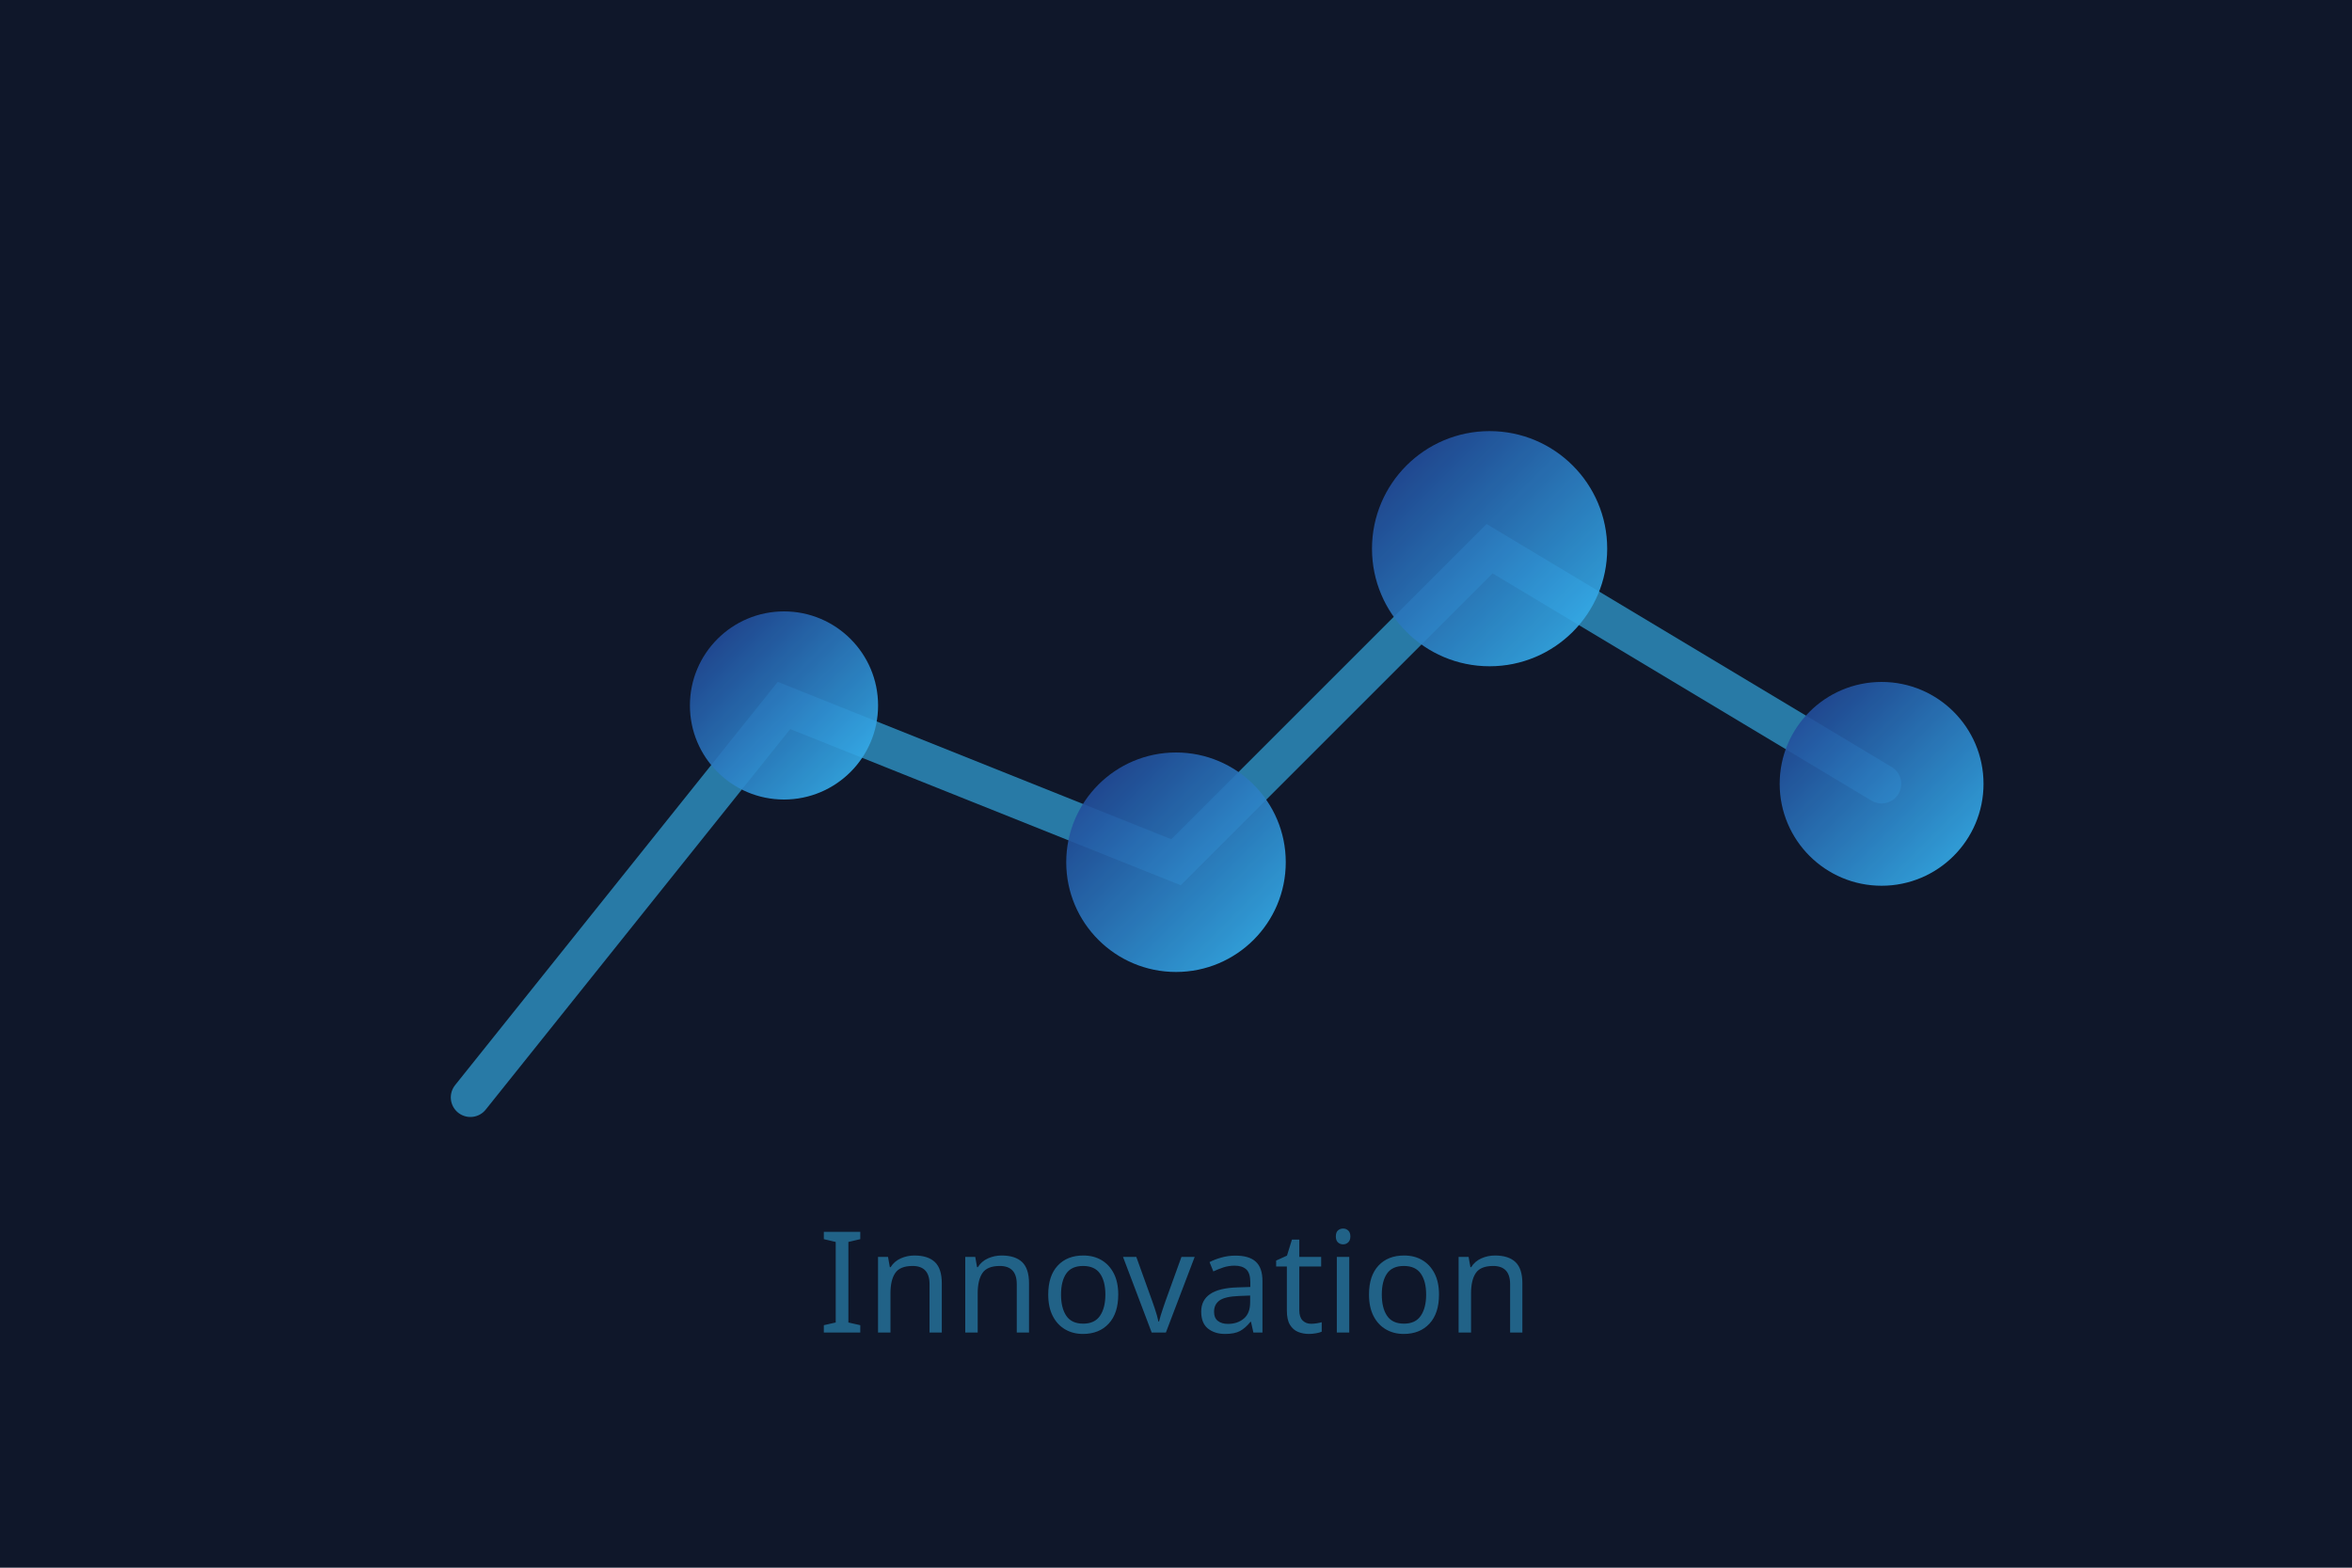
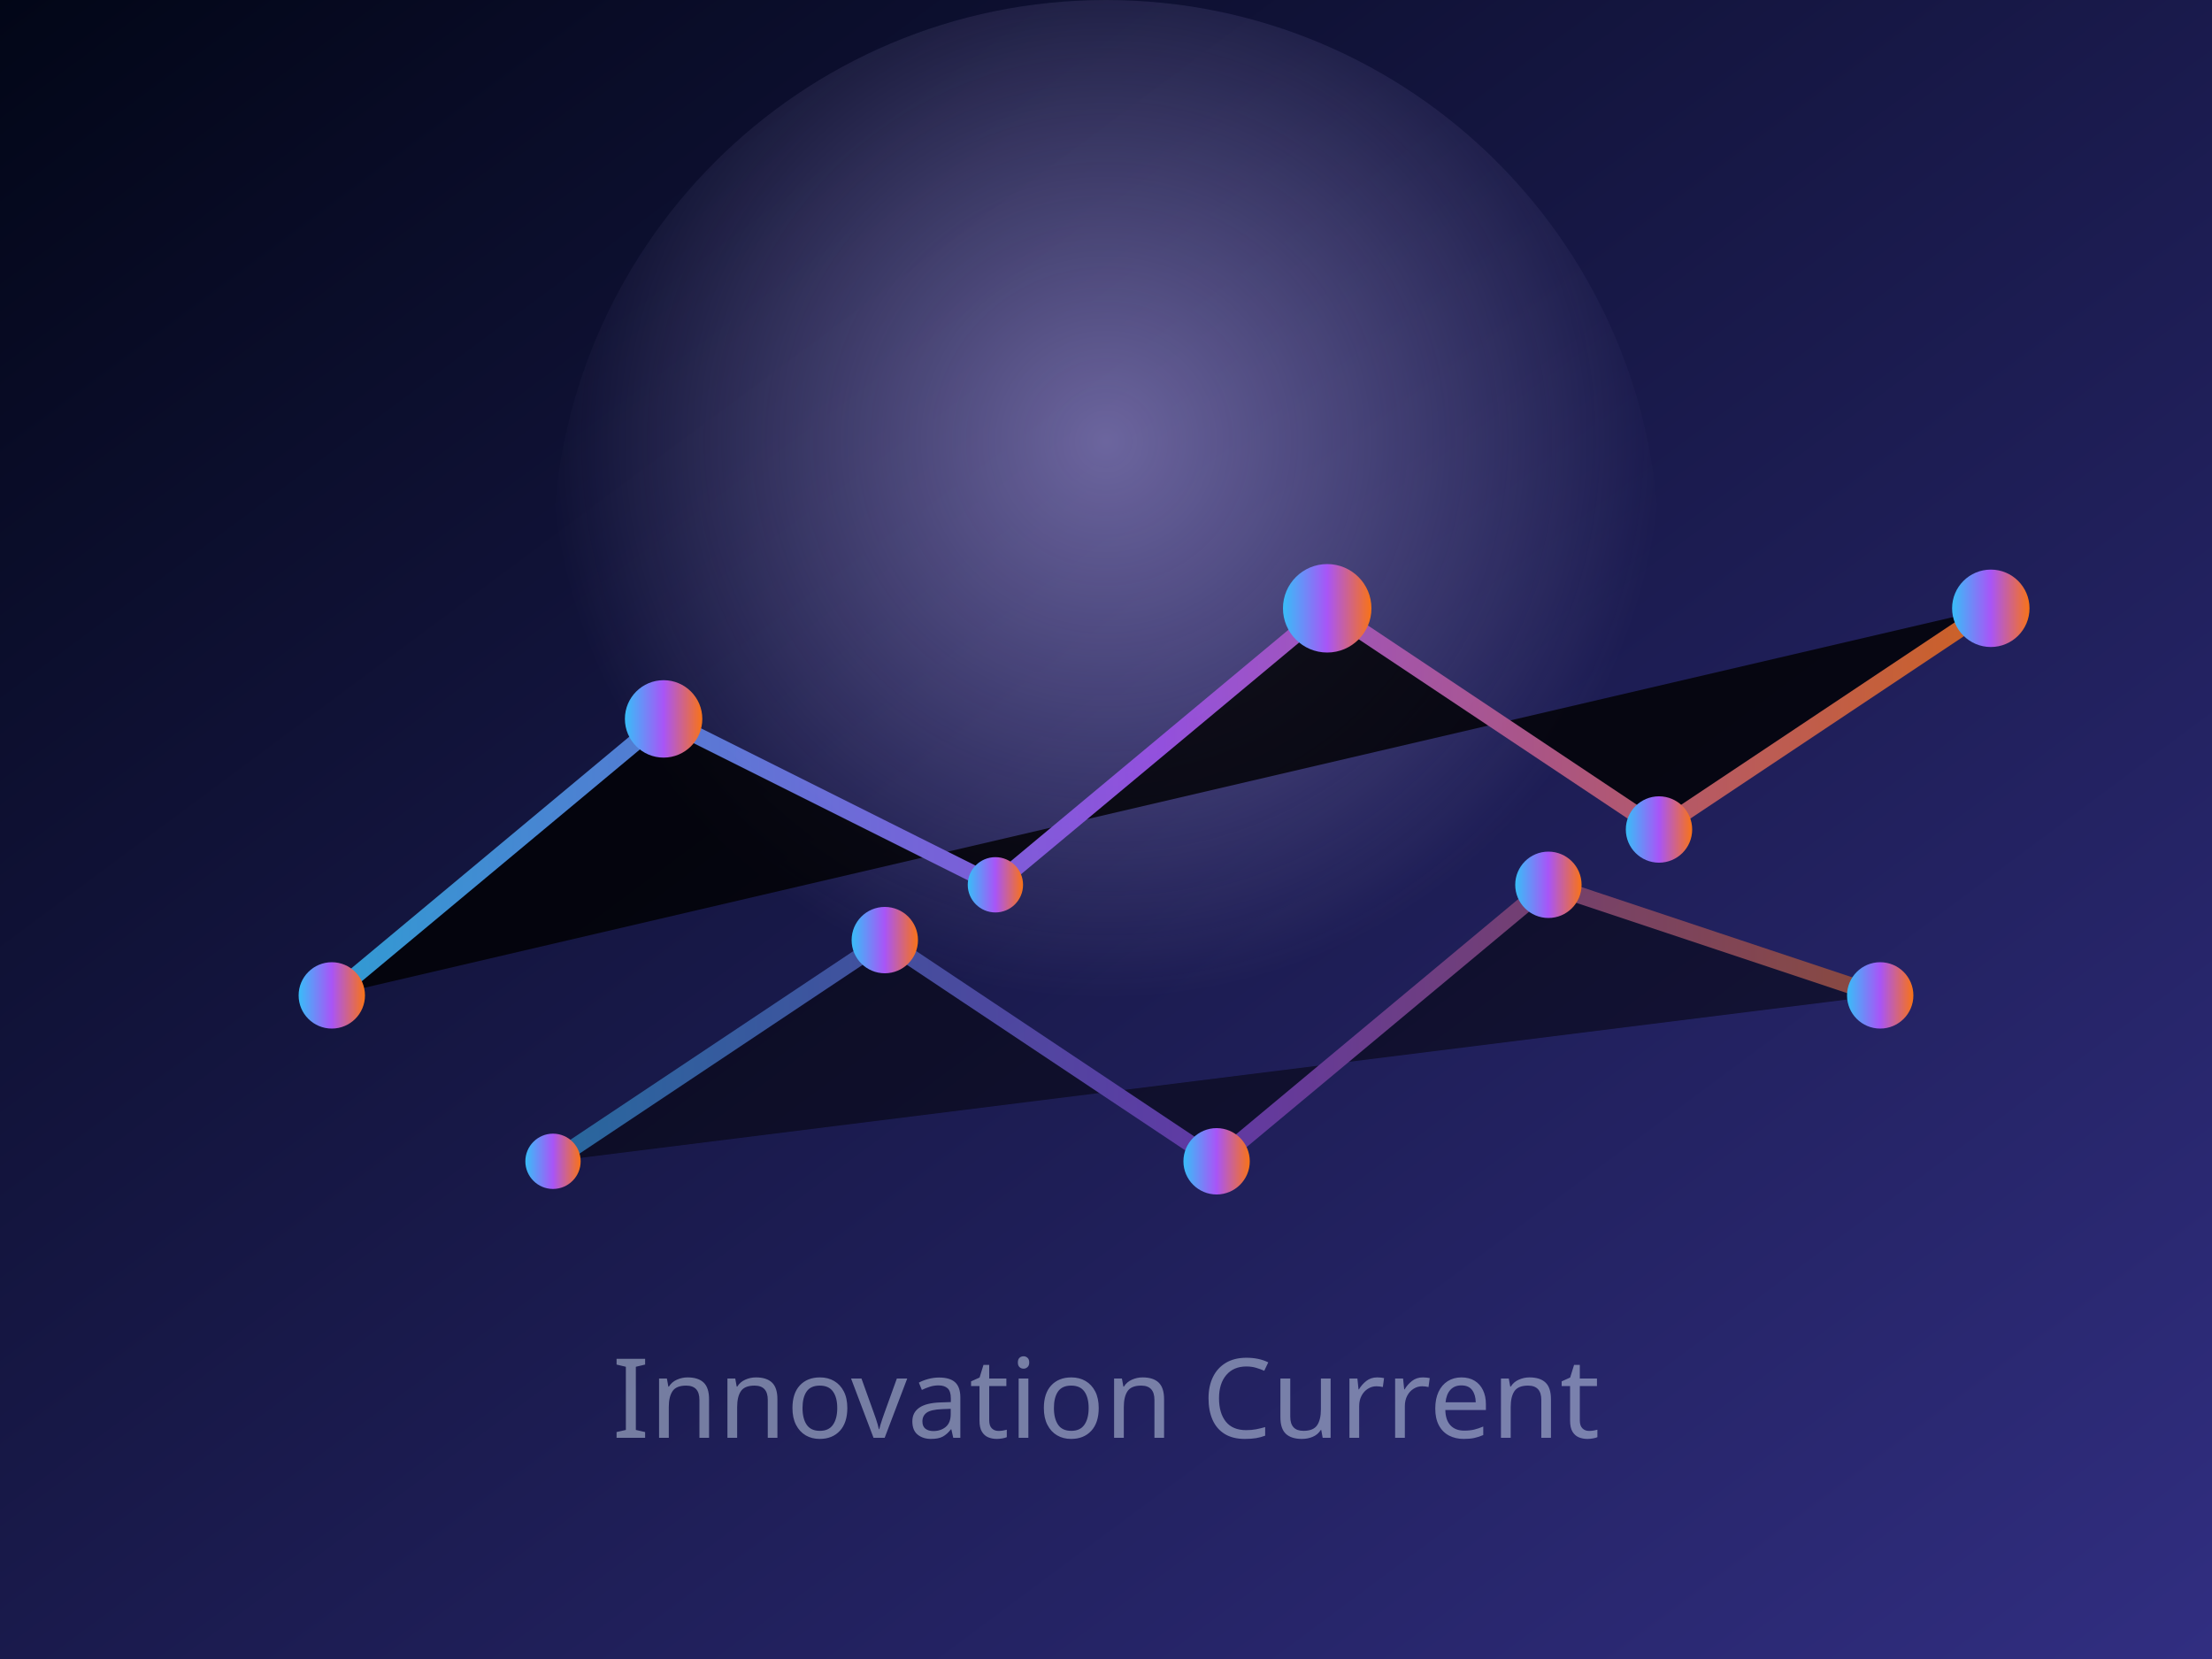
- <svg xmlns="http://www.w3.org/2000/svg" width="600" height="400" viewBox="0 0 600 400">
+ <svg xmlns="http://www.w3.org/2000/svg" width="800" height="600" viewBox="0 0 800 600">
  <defs>
-     <linearGradient id="gradient" x1="0%" y1="0%" x2="100%" y2="100%">
-       <stop offset="0%" stop-color="#1e3a8a" />
-       <stop offset="100%" stop-color="#38bdf8" />
+     <linearGradient id="innovationBg" x1="0%" y1="0%" x2="100%" y2="100%">
+       <stop offset="0%" stop-color="#020617" />
+       <stop offset="100%" stop-color="#312e81" />
    </linearGradient>
+     <linearGradient id="innovationLines" x1="0%" y1="0%" x2="100%" y2="0%">
+       <stop offset="0%" stop-color="#38bdf8" />
+       <stop offset="50%" stop-color="#a855f7" />
+       <stop offset="100%" stop-color="#f97316" />
+     </linearGradient>
+     <radialGradient id="innovationGlow" cx="50%" cy="40%" r="50%">
+       <stop offset="0%" stop-color="#c4b5fd" stop-opacity="0.5" />
+       <stop offset="100%" stop-color="#c4b5fd" stop-opacity="0" />
+     </radialGradient>
  </defs>
-   <rect width="600" height="400" fill="#0f172a" />
-   <g stroke="#38bdf8" stroke-width="10" stroke-linecap="round" opacity="0.6">
-     <path d="M120 280 L200 180 L300 220 L380 140 L480 200" fill="none" />
+   <rect width="800" height="600" fill="url(#innovationBg)" />
+   <circle cx="400" cy="200" r="200" fill="url(#innovationGlow)" />
+   <g stroke="url(#innovationLines)" stroke-width="6" stroke-linecap="round" stroke-linejoin="round" opacity="0.8">
+     <path d="M120 360 L240 260 L360 320 L480 220 L600 300 L720 220" />
+     <path d="M200 420 L320 340 L440 420 L560 320 L680 360" opacity="0.6" />
  </g>
-   <g fill="url(#gradient)" opacity="0.9">
-     <circle cx="200" cy="180" r="24" />
-     <circle cx="300" cy="220" r="28" />
-     <circle cx="380" cy="140" r="30" />
-     <circle cx="480" cy="200" r="26" />
+   <g fill="url(#innovationLines)">
+     <circle cx="120" cy="360" r="12" />
+     <circle cx="240" cy="260" r="14" />
+     <circle cx="360" cy="320" r="10" />
+     <circle cx="480" cy="220" r="16" />
+     <circle cx="600" cy="300" r="12" />
+     <circle cx="720" cy="220" r="14" />
+     <circle cx="200" cy="420" r="10" />
+     <circle cx="320" cy="340" r="12" />
+     <circle cx="440" cy="420" r="12" />
+     <circle cx="560" cy="320" r="12" />
+     <circle cx="680" cy="360" r="12" />
  </g>
-   <text x="50%" y="340" font-family="'Segoe UI', 'Helvetica Neue', sans-serif" font-size="36" fill="#38bdf8" text-anchor="middle" opacity="0.45">Innovation</text>
+   <text x="50%" y="520" font-family="'Segoe UI', 'Helvetica Neue', sans-serif" font-size="40" fill="#e0f2fe" text-anchor="middle" opacity="0.45">Innovation Current</text>
</svg>
